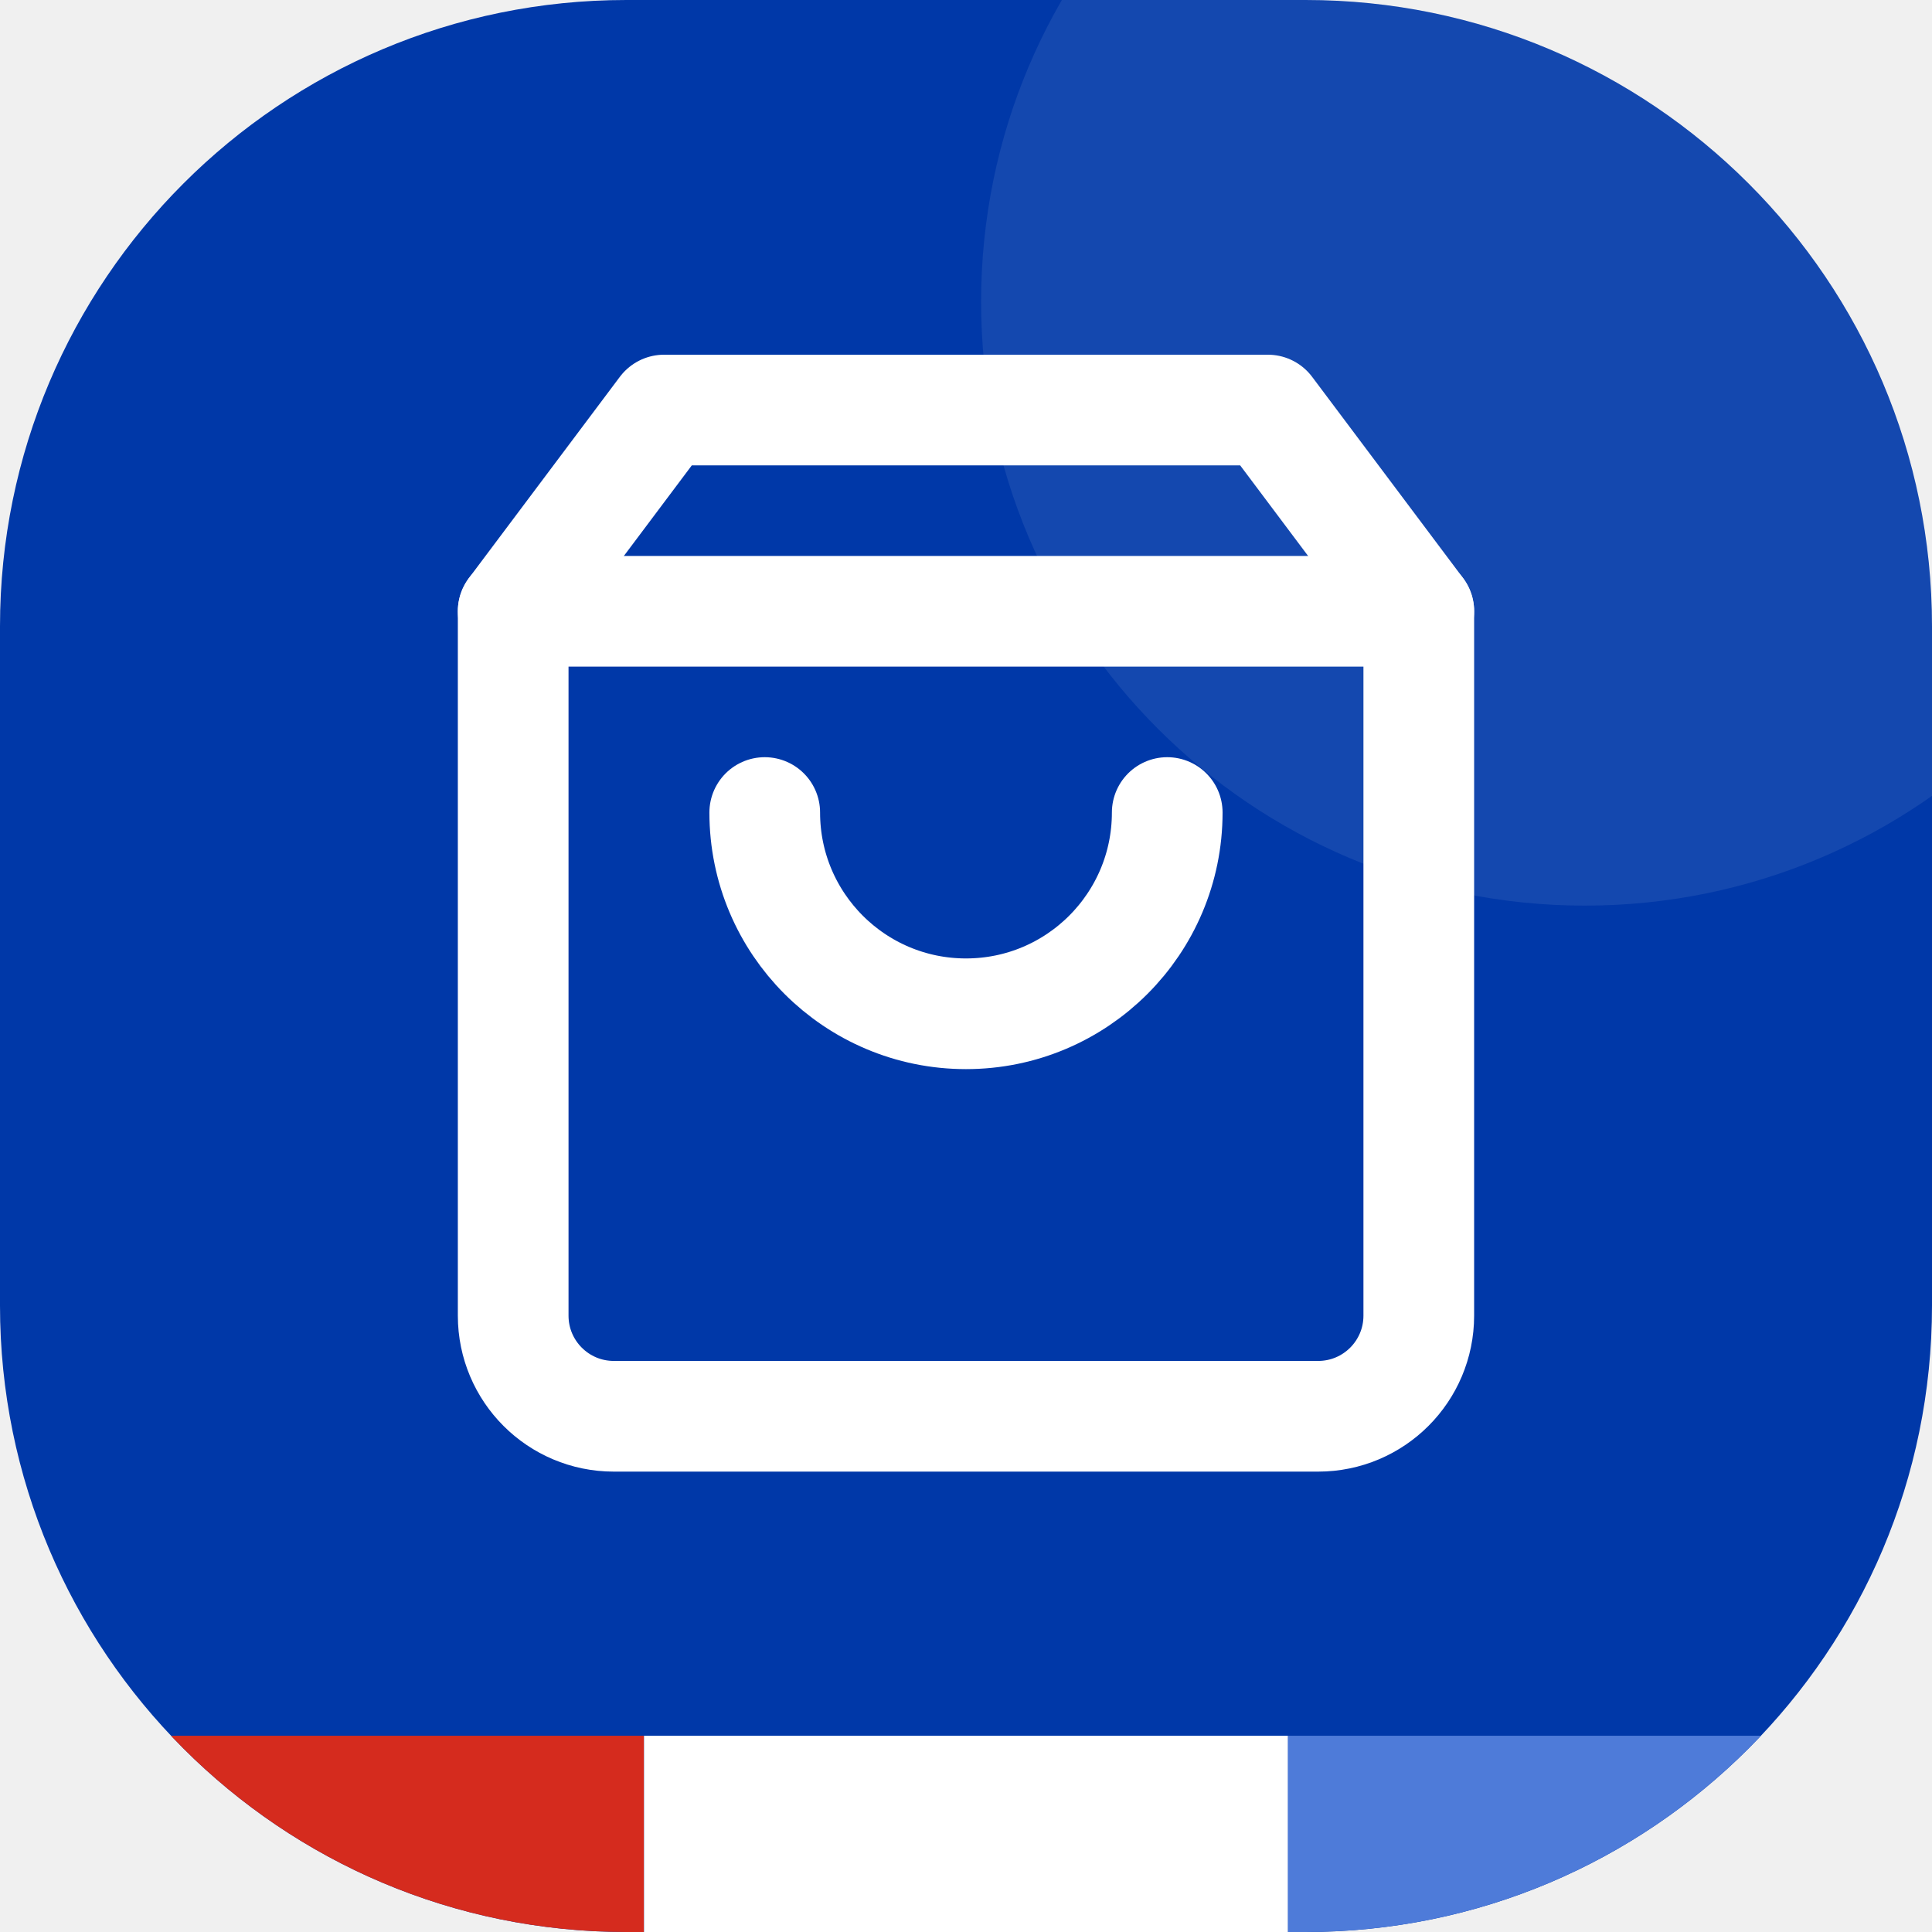
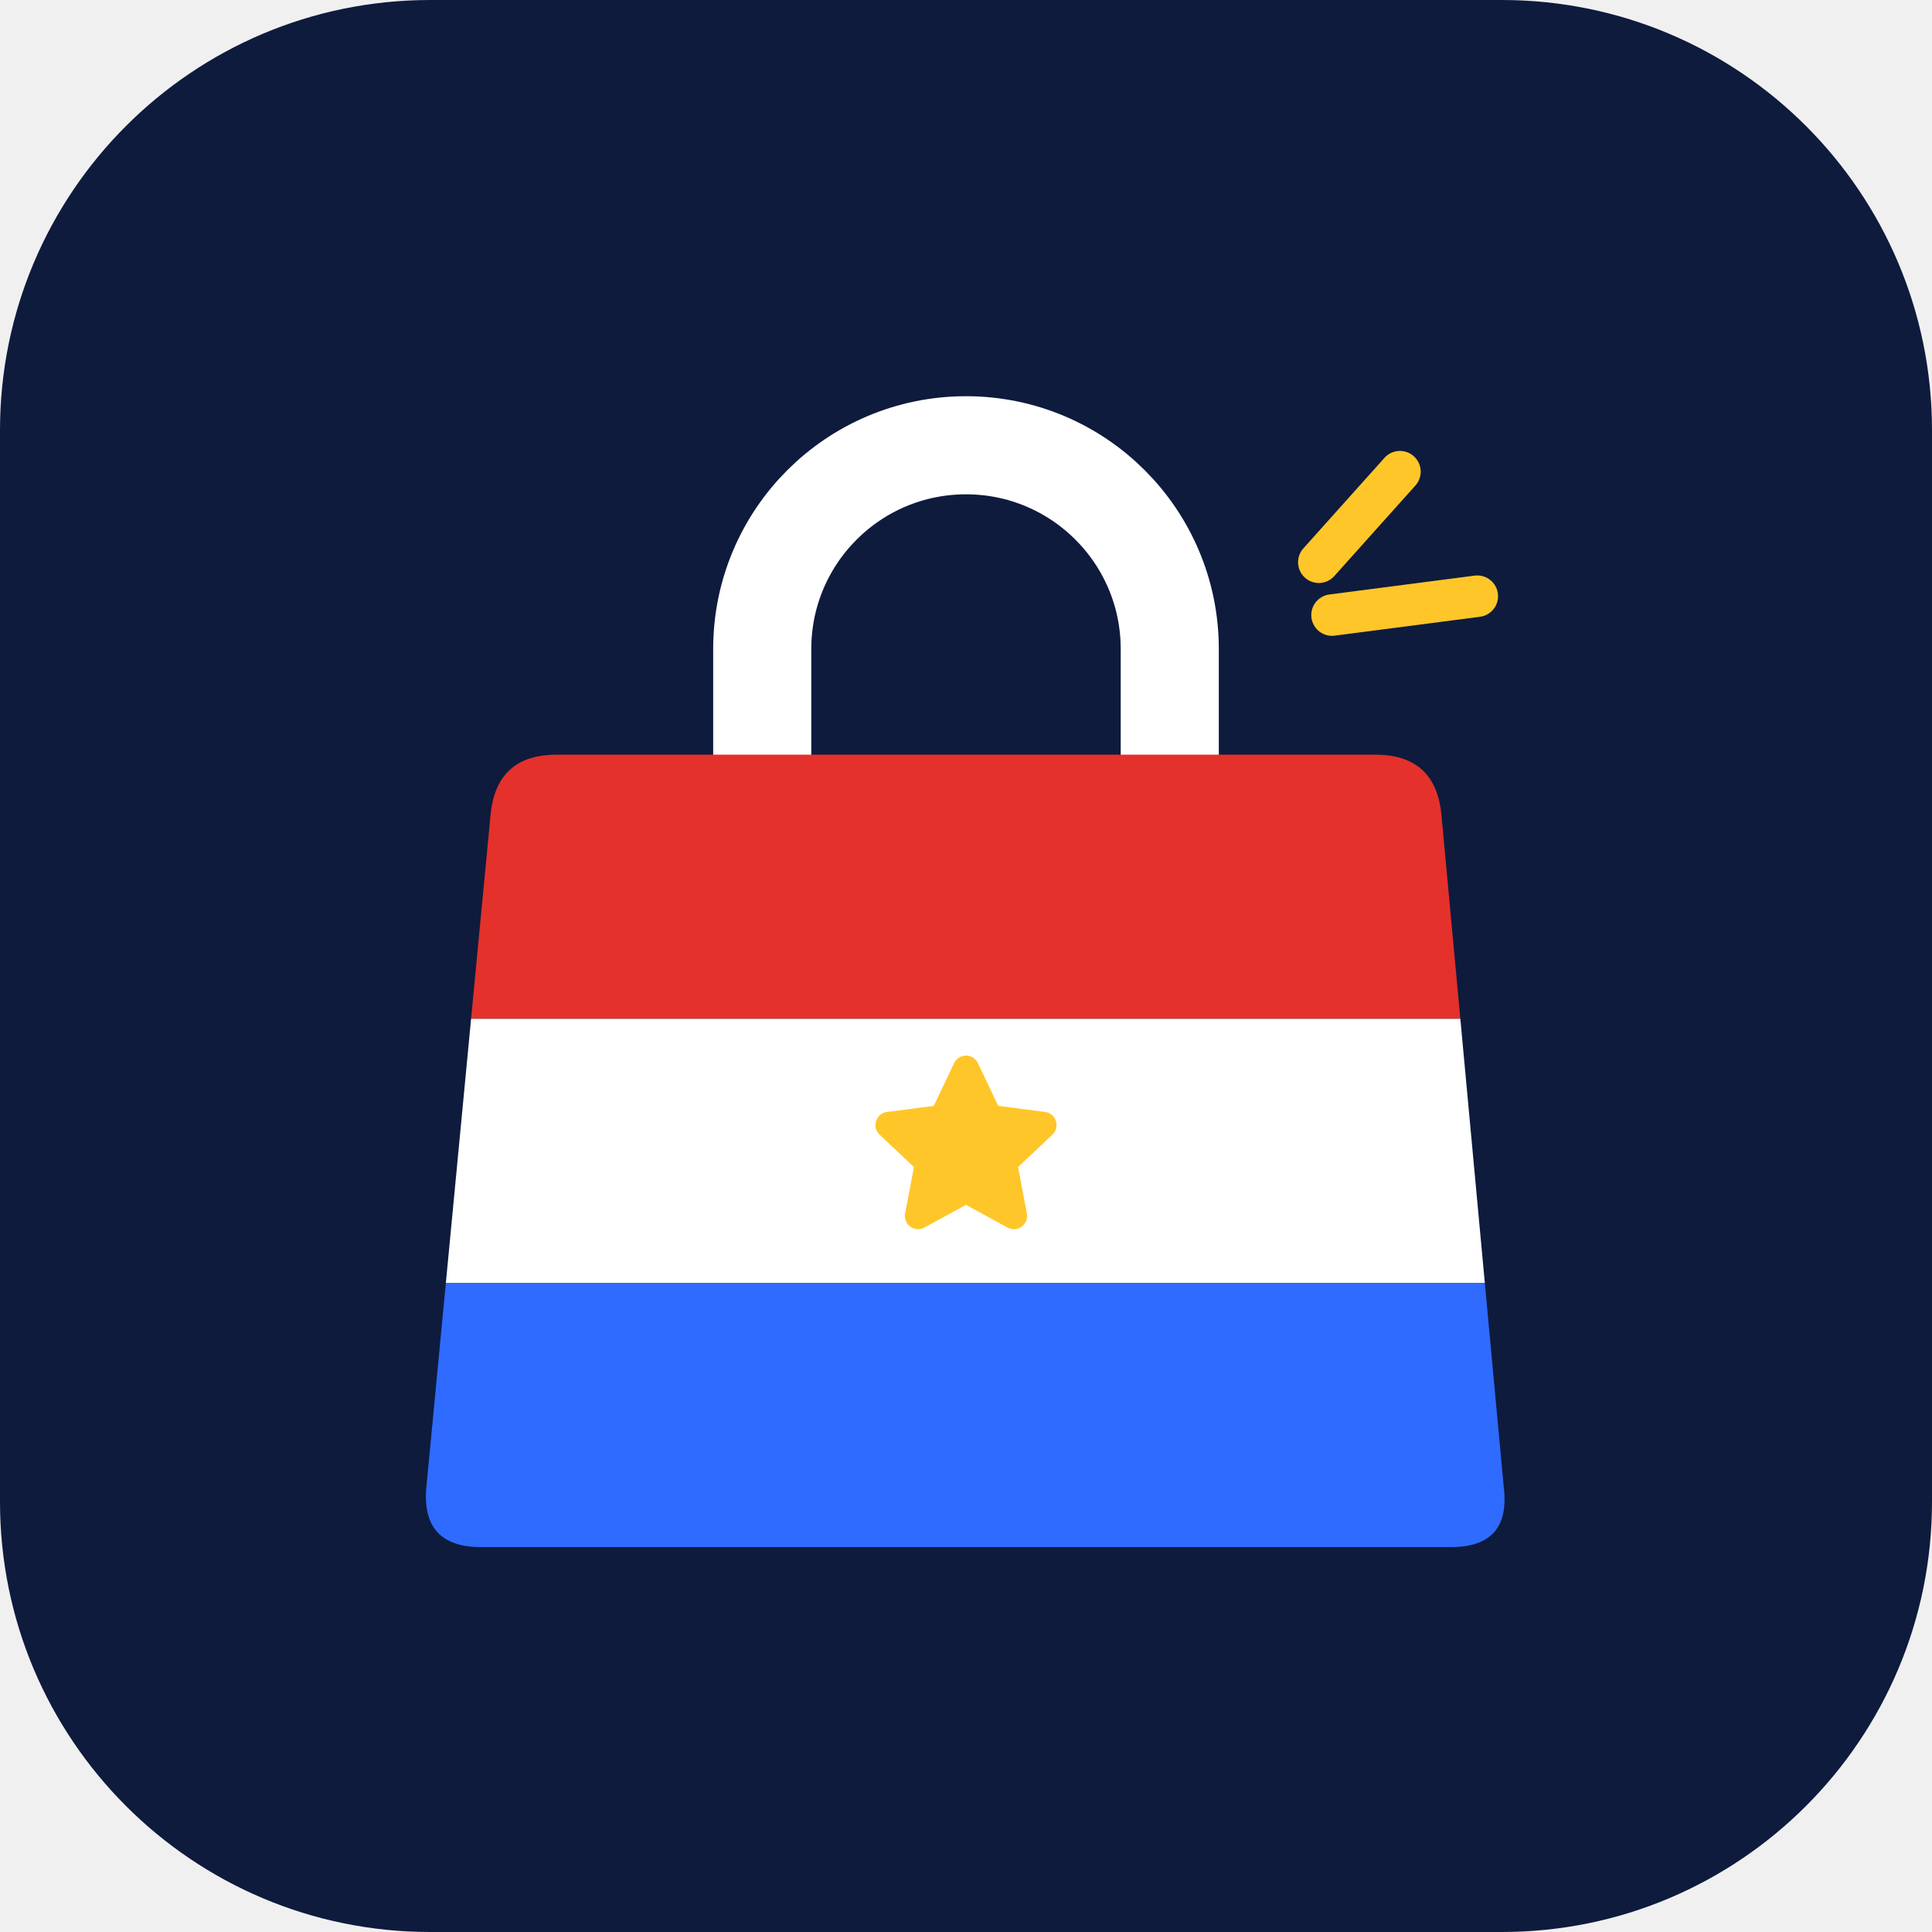
- <svg xmlns="http://www.w3.org/2000/svg" viewBox="0 0 512 512" width="512" height="512" role="img" aria-labelledby="t">
+ <svg xmlns="http://www.w3.org/2000/svg" viewBox="0 0 1024 1024" width="1024" height="1024" role="img" aria-labelledby="t">
  <defs>
-     <clipPath id="tile">
-       <rect width="512" height="512" rx="166" />
+     <clipPath id="bag">
+       <path d="M295 400H729Q761 400 764 432L797 788Q801 820 769 820H255Q223 820 226 788L260 432Q263 400 295 400Z" />
    </clipPath>
  </defs>
-   <g clip-path="url(#tile)">
-     <rect width="512" height="512" fill="#0038A8" />
-     <circle cx="420" cy="80" r="160" fill="#FFFFFF" opacity="0.08" />
-     <g transform="translate(96 82) scale(13.333)" fill="none" stroke="#FFFFFF" stroke-width="2.2" stroke-linecap="round" stroke-linejoin="round">
-       <path d="M6 2 3 6v14a2 2 0 0 0 2 2h14a2 2 0 0 0 2-2V6l-3-4Z" />
-       <path d="M3 6h18" />
-       <path d="M16 10a4 4 0 0 1-8 0" />
-     </g>
-     <rect x="0" y="460" width="170.67" height="52" fill="#D52B1E" />
-     <rect x="170.67" y="460" width="170.67" height="52" fill="#FFFFFF" />
-     <rect x="341.33" y="460" width="170.67" height="52" fill="#4E7BD9" />
+   <rect width="1024" height="1024" rx="228" fill="#0E1B3D" />
+   <path d="M404 404V344A108 108 0 0 1 620 344V404" fill="none" stroke="#FFFFFF" stroke-width="52" />
+   <g clip-path="url(#bag)">
+     <rect x="200" y="400" width="624" height="140" fill="#E4312B" />
+     <rect x="200" y="540" width="624" height="140" fill="#FFFFFF" />
+     <rect x="200" y="680" width="624" height="140" fill="#2F6BFF" />
  </g>
+   <path d="M512 566.5L524.4 592.6 553 596.3 532 616.1 537.4 644.5 512 630.6 486.6 644.5 492 616.1 471 596.3 499.6 592.6Z" fill="#FFC629" stroke="#FFC629" stroke-width="14" stroke-linejoin="round" />
+   <path d="M699 298L742 250M706 326L783 316" fill="none" stroke="#FFC629" stroke-width="22" stroke-linecap="round" />
</svg>
